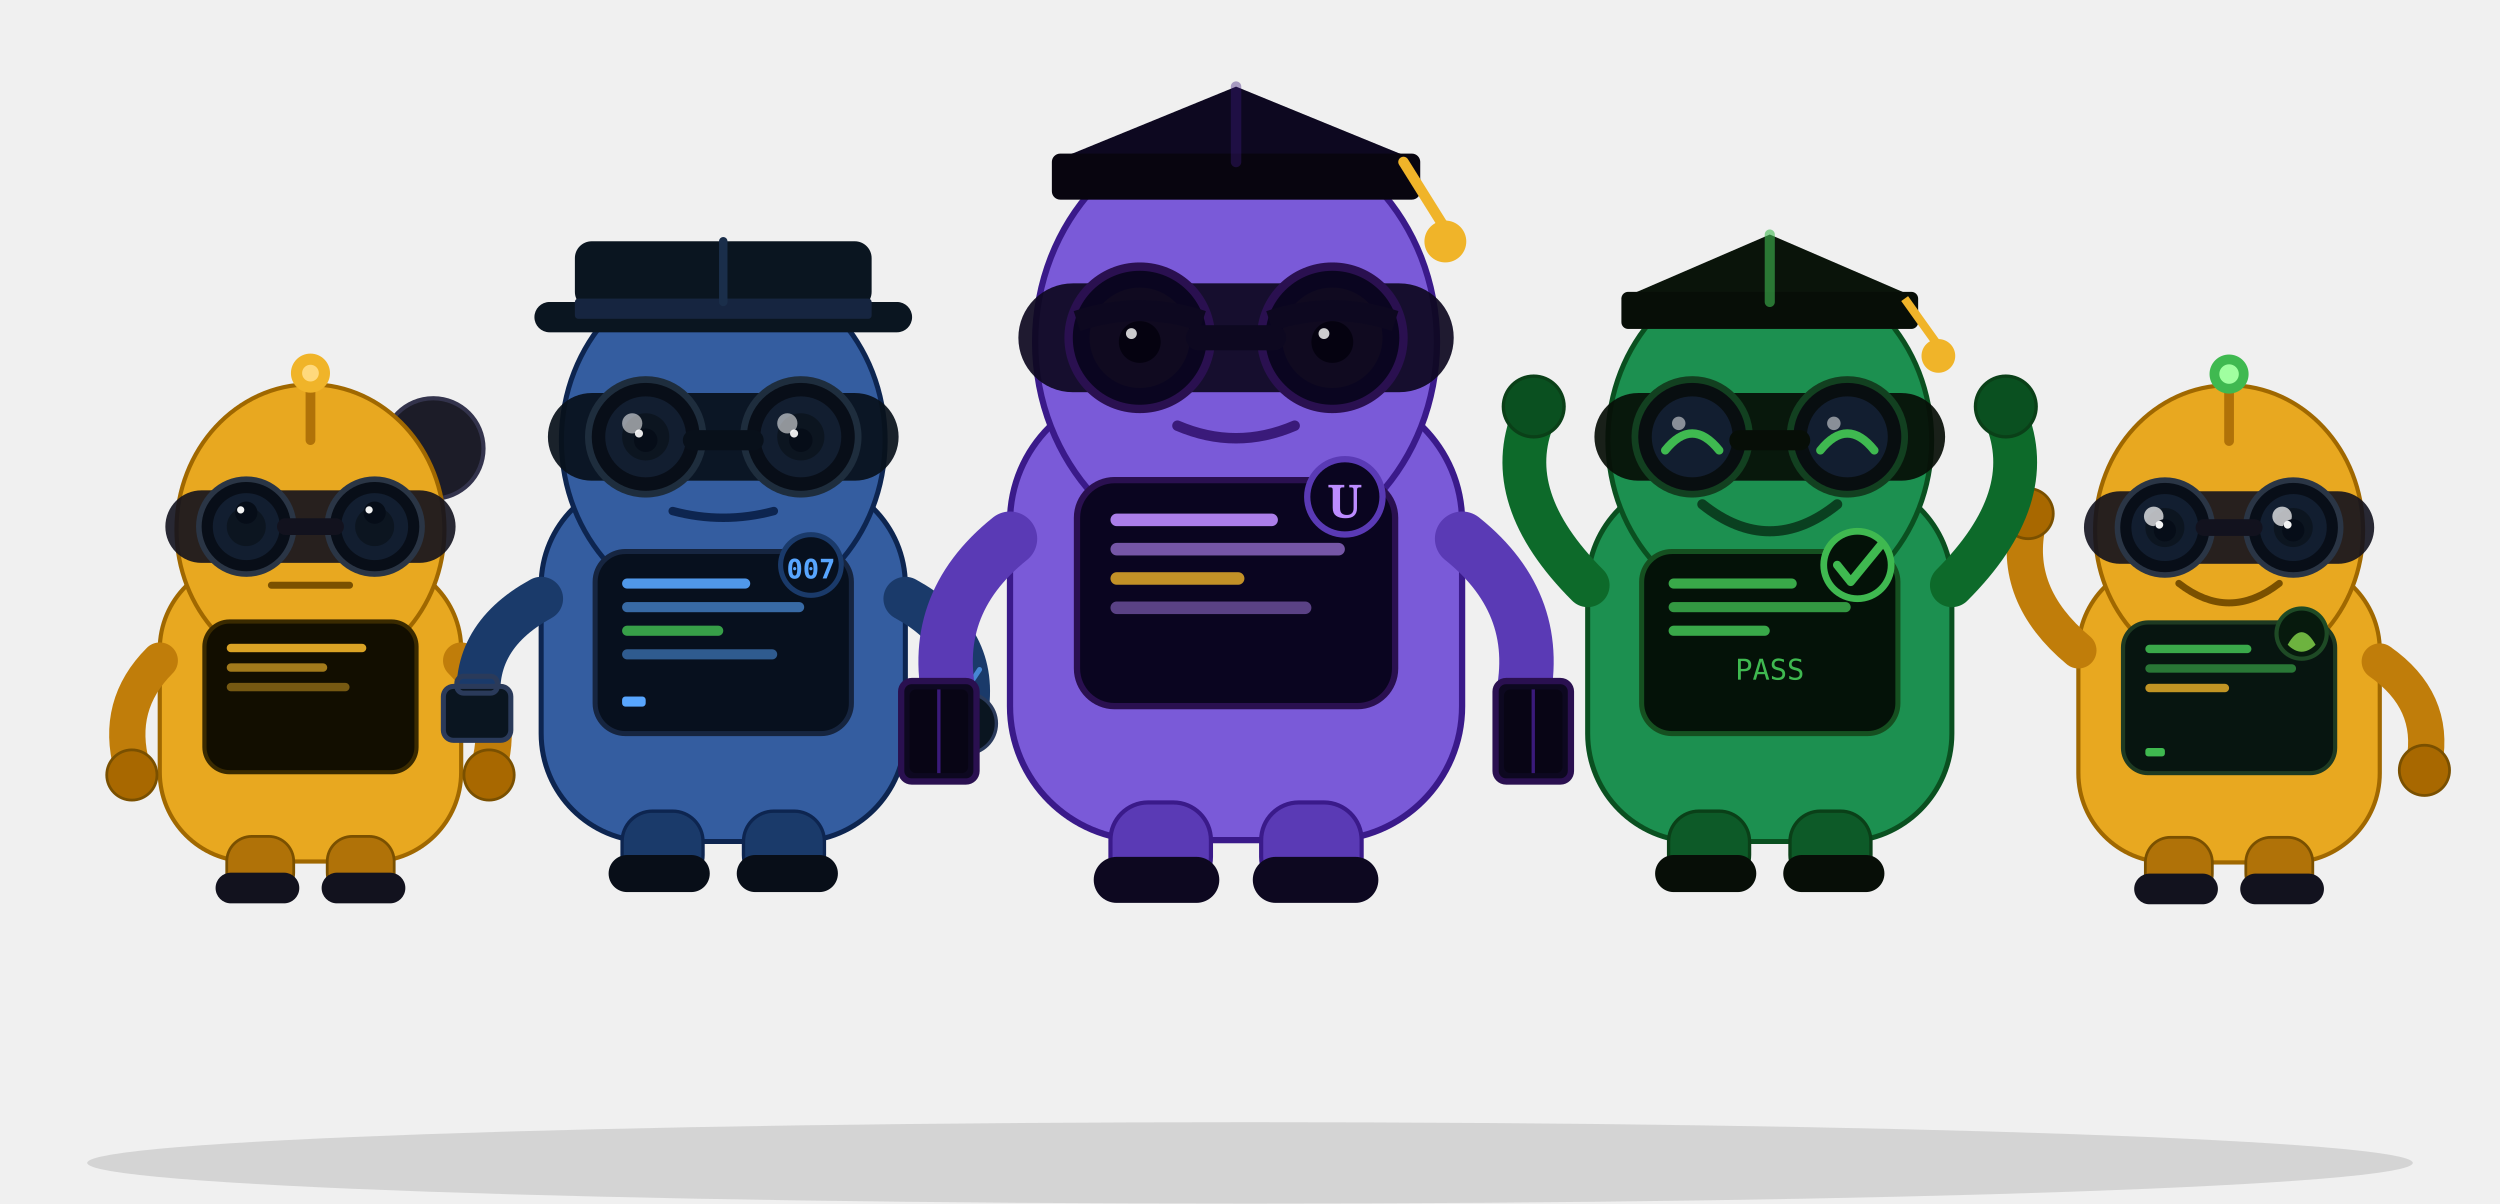
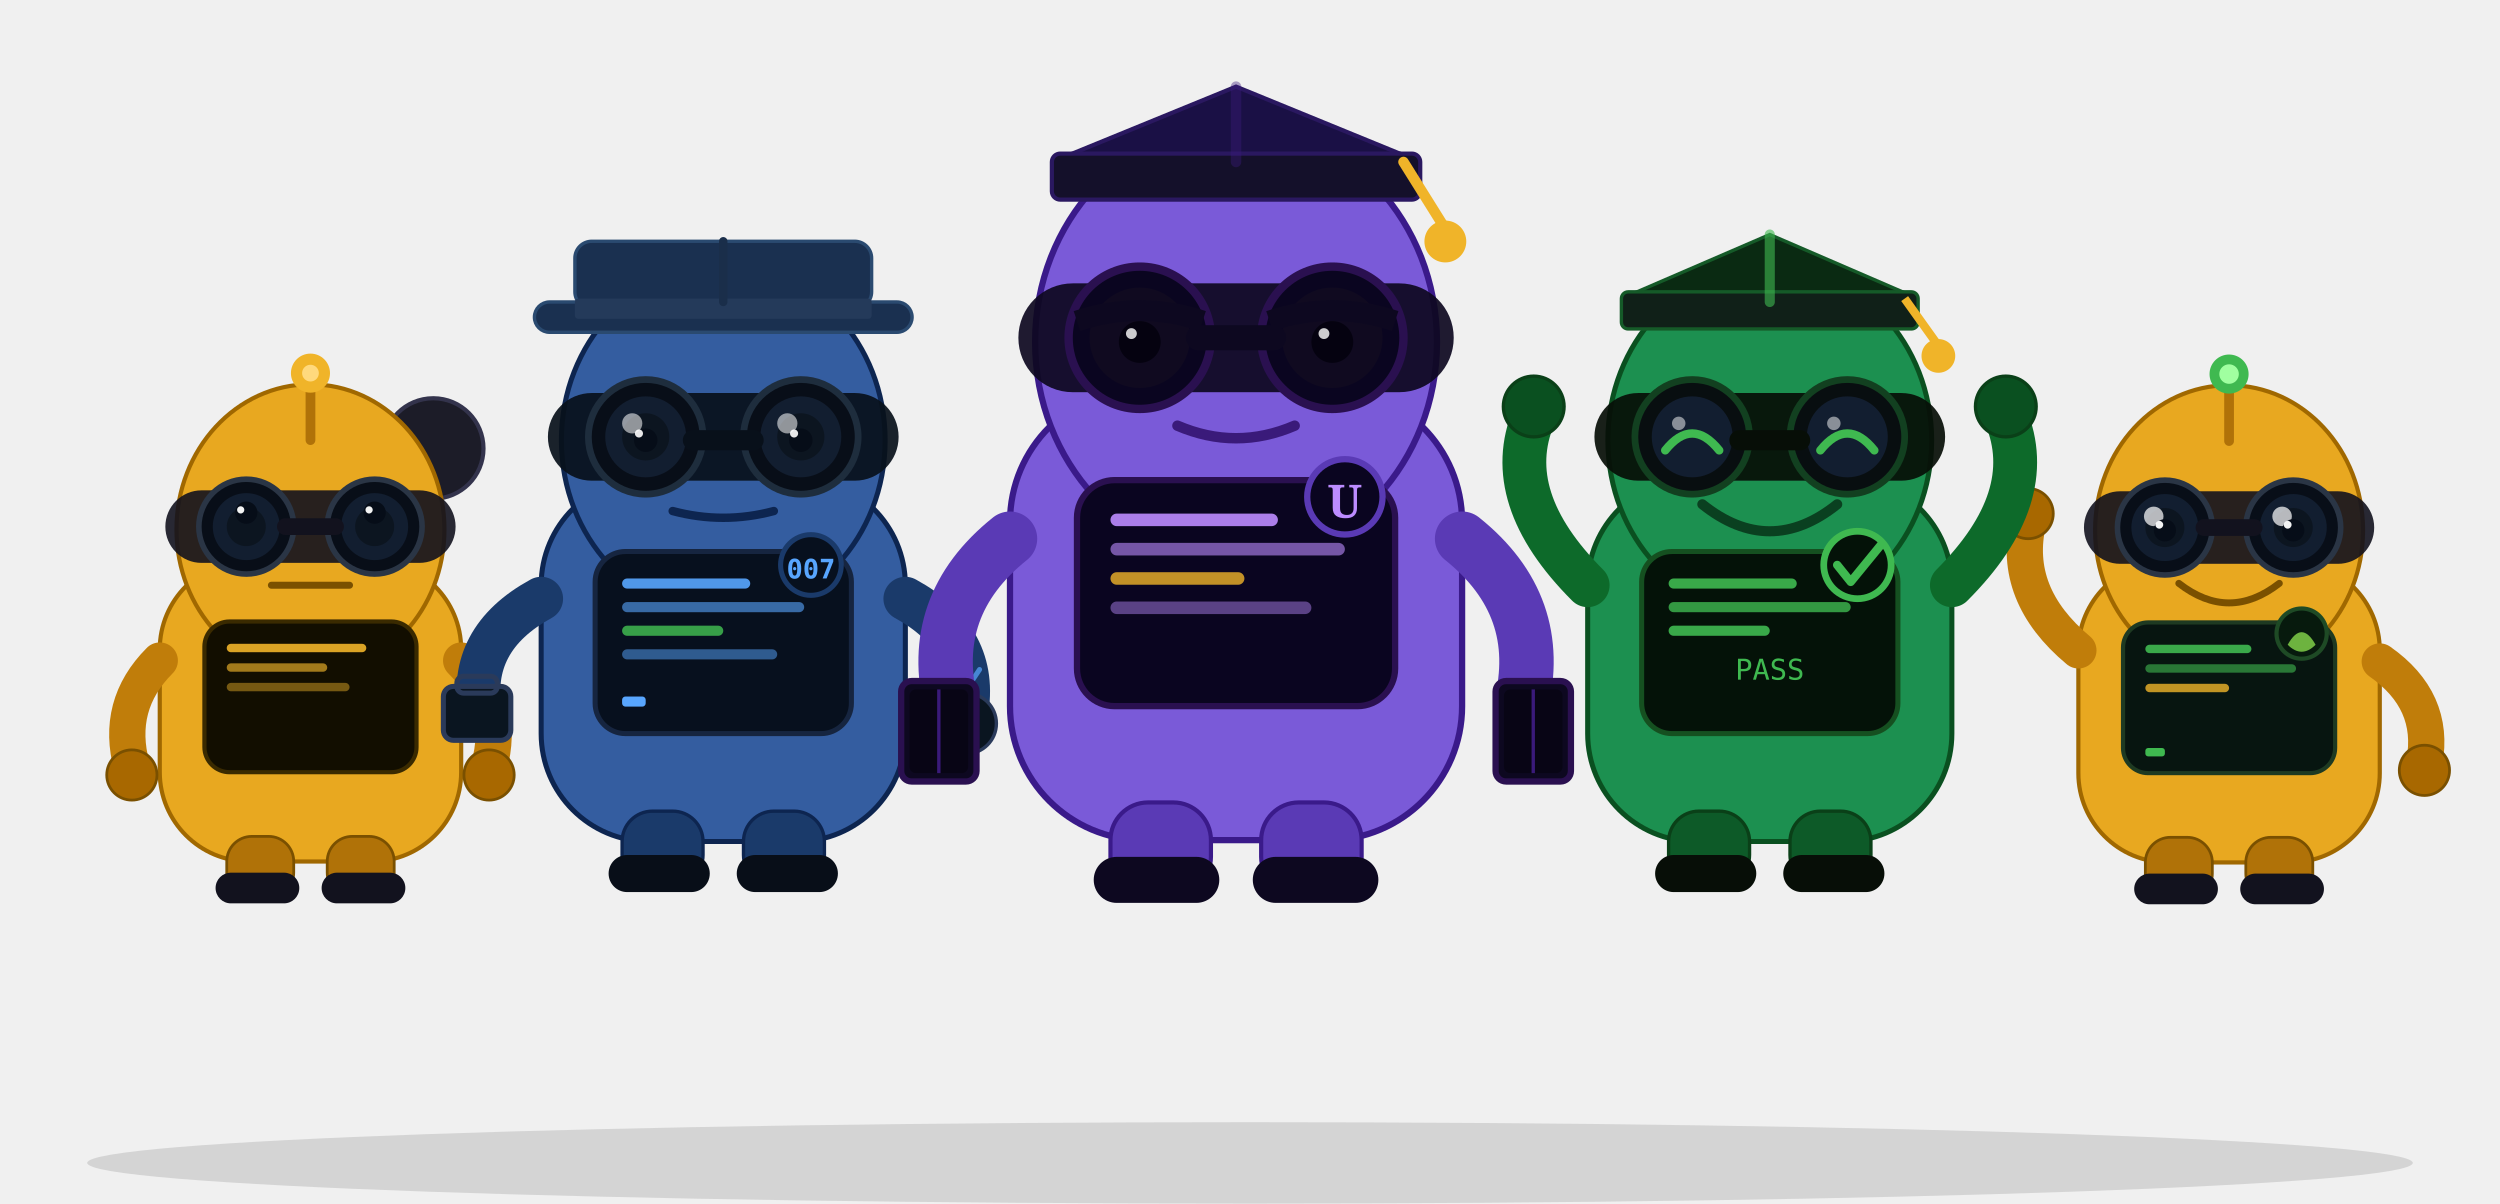
<svg xmlns="http://www.w3.org/2000/svg" width="540" height="260" viewBox="0 0 430 207" fill="none">
  <defs>
    <filter id="th-shadow" x="-28%" y="-18%" width="156%" height="150%">
      <feDropShadow dx="0" dy="5" stdDeviation="7" flood-color="#000" flood-opacity="0.48" />
    </filter>
    <filter id="hw-shadow" x="-28%" y="-18%" width="156%" height="150%">
      <feDropShadow dx="0" dy="5" stdDeviation="7" flood-color="#000" flood-opacity="0.48" />
    </filter>
    <filter id="f-shadow" x="-25%" y="-15%" width="150%" height="145%">
      <feDropShadow dx="0" dy="5" stdDeviation="7" flood-color="#000" flood-opacity="0.55" />
    </filter>
    <filter id="sh-shadow" x="-25%" y="-15%" width="150%" height="145%">
      <feDropShadow dx="0" dy="5" stdDeviation="7" flood-color="#3fb950" flood-opacity="0.18" />
    </filter>
    <filter id="pr-shadow" x="-28%" y="-18%" width="156%" height="150%">
      <feDropShadow dx="0" dy="5" stdDeviation="7" flood-color="#5a3ab5" flood-opacity="0.22" />
    </filter>
  </defs>
  <ellipse cx="215" cy="200" rx="200" ry="7" fill="#000" opacity="0.12" />
  <g transform="translate(15,56) scale(0.48)">
    <circle cx="124" cy="44" r="18" fill="#12121e" stroke="#2a2a44" stroke-width="1.5" opacity="0.95" />
    <circle cx="112" cy="64" r="6" fill="#12121e" stroke="#2a2a44" stroke-width="1" opacity="0.75" />
    <circle cx="118" cy="56" r="3.5" fill="#12121e" stroke="#2a2a44" stroke-width="1" opacity="0.55" />
    <rect x="26" y="84" width="108" height="108" rx="32" fill="#e8a820" stroke="#a06800" stroke-width="1.5" />
    <ellipse cx="80" cy="73" rx="48" ry="52" fill="#e8a820" stroke="#a06800" stroke-width="1.5" />
    <rect x="42" y="106" width="76" height="54" rx="9" fill="#120e00" stroke="#3a2a00" stroke-width="1.5" />
    <rect x="50" y="114" width="50" height="3" rx="1.5" fill="#f0b429" opacity="0.9" />
    <rect x="50" y="121" width="36" height="3" rx="1.5" fill="#f0b429" opacity="0.65" />
    <rect x="50" y="128" width="44" height="3" rx="1.5" fill="#f0b429" opacity="0.45" />
    <rect x="28" y="59" width="104" height="26" rx="13" fill="#12121e" opacity="0.9" />
    <circle cx="57" cy="72" r="17" fill="#080e18" stroke="#2a3545" stroke-width="2" />
    <circle cx="57" cy="72" r="12" fill="#121e30" />
    <circle cx="57" cy="72" r="7" fill="#0c1520" />
    <circle cx="57" cy="67" r="4" fill="#060d18" />
    <circle cx="55" cy="66" r="1.3" fill="white" opacity="0.95" />
    <circle cx="103" cy="72" r="17" fill="#080e18" stroke="#2a3545" stroke-width="2" />
    <circle cx="103" cy="72" r="12" fill="#121e30" />
    <circle cx="103" cy="72" r="7" fill="#0c1520" />
    <circle cx="103" cy="67" r="4" fill="#060d18" />
    <circle cx="101" cy="66" r="1.3" fill="white" opacity="0.95" />
    <rect x="68" y="69" width="24" height="6" rx="3" fill="#12121e" />
    <line x1="66" y1="93" x2="94" y2="93" stroke="#7a5000" stroke-width="2.5" stroke-linecap="round" />
    <line x1="80" y1="21" x2="80" y2="41" stroke="#b07208" stroke-width="3.5" stroke-linecap="round" />
    <circle cx="80" cy="17" r="7" fill="#f0b429">
      <animate attributeName="opacity" values="0.4;1;0.4" dur="2.6s" repeatCount="indefinite" />
    </circle>
    <circle cx="80" cy="17" r="3" fill="#ffd97d" />
    <path d="M 26 120 Q 10 136 16 158" stroke="#c07d0a" stroke-width="13" fill="none" stroke-linecap="round" />
    <circle cx="16" cy="161" r="9" fill="#a86800" stroke="#7a5000" stroke-width="1" />
    <path d="M 134 120 Q 150 136 144 158" stroke="#c07d0a" stroke-width="13" fill="none" stroke-linecap="round" />
    <circle cx="144" cy="161" r="9" fill="#a86800" stroke="#7a5000" stroke-width="1" />
    <rect x="50" y="183" width="24" height="22" rx="9" fill="#b07208" stroke="#7a5000" stroke-width="1" />
    <rect x="86" y="183" width="24" height="22" rx="9" fill="#b07208" stroke="#7a5000" stroke-width="1" />
    <rect x="46" y="196" width="30" height="11" rx="5.5" fill="#12121e" />
    <rect x="84" y="196" width="30" height="11" rx="5.5" fill="#12121e" />
  </g>
  <g transform="translate(345,60) scale(0.48)">
    <rect x="26" y="76" width="108" height="108" rx="32" fill="#e8a820" stroke="#a06800" stroke-width="1.5" />
    <ellipse cx="80" cy="65" rx="48" ry="52" fill="#e8a820" stroke="#a06800" stroke-width="1.5" />
    <rect x="42" y="98" width="76" height="54" rx="9" fill="#071510" stroke="#1e3a22" stroke-width="1.5" />
    <rect x="50" y="106" width="38" height="3" rx="1.5" fill="#3fb950" opacity="0.9" />
    <rect x="50" y="113" width="54" height="3" rx="1.5" fill="#3fb950" opacity="0.6" />
    <rect x="50" y="120" width="30" height="3" rx="1.5" fill="#f0b429" opacity="0.8" />
    <rect x="50" y="143" width="7" height="3" rx="1" fill="#3fb950">
      <animate attributeName="opacity" values="1;0;1" dur="1.1s" repeatCount="indefinite" />
    </rect>
    <circle cx="106" cy="102" r="9" fill="#071a0d" stroke="#1e4a25" stroke-width="1.5" />
    <path d="M 101 106 Q 106 97 111 106 Q 106 111 101 106 Z" fill="#6db33f" />
    <rect x="28" y="51" width="104" height="26" rx="13" fill="#12121e" opacity="0.9" />
    <circle cx="57" cy="64" r="17" fill="#080e18" stroke="#2a3545" stroke-width="2" />
    <circle cx="57" cy="64" r="12" fill="#121e30" />
    <circle cx="57" cy="64" r="7" fill="#0c1520" />
    <circle cx="53" cy="60" r="3.5" fill="white" opacity="0.7" />
    <circle cx="57" cy="65" r="4" fill="#060d18" />
    <circle cx="55" cy="63" r="1.4" fill="white" opacity="0.95" />
    <circle cx="103" cy="64" r="17" fill="#080e18" stroke="#2a3545" stroke-width="2" />
    <circle cx="103" cy="64" r="12" fill="#121e30" />
    <circle cx="103" cy="64" r="7" fill="#0c1520" />
    <circle cx="99" cy="60" r="3.5" fill="white" opacity="0.7" />
    <circle cx="103" cy="65" r="4" fill="#060d18" />
    <circle cx="101" cy="63" r="1.4" fill="white" opacity="0.95" />
    <rect x="68" y="61" width="24" height="6" rx="3" fill="#12121e" />
    <path d="M 62 84 Q 80 98 98 84" stroke="#7a5000" stroke-width="2.5" fill="none" stroke-linecap="round" />
    <line x1="80" y1="13" x2="80" y2="33" stroke="#b07208" stroke-width="3.5" stroke-linecap="round" />
    <circle cx="80" cy="9" r="7" fill="#3fb950">
      <animate attributeName="opacity" values="1;0.3;1" dur="1.8s" repeatCount="indefinite" />
    </circle>
    <circle cx="80" cy="9" r="3.5" fill="#a0ffa0" />
    <path d="M 26 108 Q 2 88 8 62" stroke="#c07d0a" stroke-width="13" fill="none" stroke-linecap="round" />
    <circle cx="8" cy="59" r="9" fill="#a86800" stroke="#7a5000" stroke-width="1">
      <animateTransform attributeName="transform" type="translate" values="0,0; 3,-4; 0,0; -3,-4; 0,0" dur="1.2s" repeatCount="indefinite" />
    </circle>
    <path d="M 134 112 Q 154 126 150 148" stroke="#c07d0a" stroke-width="13" fill="none" stroke-linecap="round" />
    <circle cx="150" cy="151" r="9" fill="#a86800" stroke="#7a5000" stroke-width="1" />
    <rect x="50" y="175" width="24" height="22" rx="9" fill="#b07208" stroke="#7a5000" stroke-width="1" />
    <rect x="86" y="175" width="24" height="22" rx="9" fill="#b07208" stroke="#7a5000" stroke-width="1" />
    <rect x="46" y="188" width="30" height="11" rx="5.5" fill="#12121e" />
    <rect x="84" y="188" width="30" height="11" rx="5.5" fill="#12121e" />
  </g>
  <g transform="translate(78,38) scale(0.58)">
    <rect x="26" y="76" width="108" height="108" rx="32" fill="#345da0" stroke="#0d2550" stroke-width="1.5" />
    <ellipse cx="80" cy="65" rx="48" ry="52" fill="#345da0" stroke="#0d2550" stroke-width="1.5" />
-     <rect x="24" y="24" width="112" height="9" rx="4.5" fill="#0a1520" />
-     <rect x="36" y="6" width="88" height="20" rx="5" fill="#0a1520" />
-     <rect x="36" y="23" width="88" height="6" rx="1" fill="#162540" />
+     <rect x="24" y="24" width="112" height="9" rx="4.5" fill="#1a3050" stroke="#2a4a70" stroke-width="1" />
+     <rect x="36" y="6" width="88" height="20" rx="5" fill="#1a3050" stroke="#2a4a70" stroke-width="1" />
+     <rect x="36" y="23" width="88" height="6" rx="1" fill="#243a5a" />
    <rect x="42" y="98" width="76" height="54" rx="9" fill="#07101e" stroke="#162540" stroke-width="1.5" />
    <rect x="50" y="106" width="38" height="3" rx="1.5" fill="#58a6ff" opacity="0.9" />
    <rect x="50" y="113" width="54" height="3" rx="1.5" fill="#58a6ff" opacity="0.6" />
    <rect x="50" y="120" width="30" height="3" rx="1.5" fill="#3fb950" opacity="0.85" />
    <rect x="50" y="127" width="46" height="3" rx="1.5" fill="#58a6ff" opacity="0.5" />
    <rect x="50" y="141" width="7" height="3" rx="1" fill="#58a6ff">
      <animate attributeName="opacity" values="1;0;1" dur="0.9s" repeatCount="indefinite" />
    </rect>
    <circle cx="106" cy="102" r="9" fill="#07101e" stroke="#1a3a6a" stroke-width="1.5" />
    <text x="106" y="106" text-anchor="middle" font-family="monospace" font-size="8" font-weight="bold" fill="#58a6ff">007</text>
    <rect x="28" y="51" width="104" height="26" rx="13" fill="#08101a" opacity="0.92" />
    <circle cx="57" cy="64" r="17" fill="#080e18" stroke="#1e2d3d" stroke-width="2" />
    <circle cx="57" cy="64" r="12" fill="#121e30" />
    <circle cx="57" cy="64" r="7" fill="#0c1520" />
    <circle cx="53" cy="60" r="3" fill="white" opacity="0.55" />
    <circle cx="57" cy="65" r="3.5" fill="#060d18" />
    <circle cx="55" cy="63" r="1.2" fill="white" opacity="0.9" />
    <circle cx="103" cy="64" r="17" fill="#080e18" stroke="#1e2d3d" stroke-width="2" />
    <circle cx="103" cy="64" r="12" fill="#121e30" />
    <circle cx="103" cy="64" r="7" fill="#0c1520" />
    <circle cx="99" cy="60" r="3" fill="white" opacity="0.55" />
    <circle cx="103" cy="65" r="3.5" fill="#060d18" />
    <circle cx="101" cy="63" r="1.2" fill="white" opacity="0.9" />
    <rect x="68" y="62" width="24" height="6" rx="3" fill="#08101a" />
    <path d="M 65 86 Q 80 90 95 86" stroke="#0d2550" stroke-width="2.5" fill="none" stroke-linecap="round" />
    <line x1="80" y1="6" x2="80" y2="24" stroke="#1a2e4a" stroke-width="2.5" stroke-linecap="round" />
    <path d="M 26 112 Q 4 124 8 146" stroke="#1a3a6a" stroke-width="13" fill="none" stroke-linecap="round" />
    <rect x="-3" y="138" width="20" height="16" rx="3" fill="#0a1520" stroke="#2a3a5a" stroke-width="1.5" />
    <rect x="1" y="135" width="12" height="5" rx="2" fill="none" stroke="#2a3a5a" stroke-width="1.5" />
    <path d="M 134 112 Q 156 124 152 146" stroke="#1a3a6a" stroke-width="13" fill="none" stroke-linecap="round" />
    <circle cx="152" cy="149" r="9" fill="#0a1520" stroke="#2a3a5a" stroke-width="1" />
    <rect x="148" y="141" width="8" height="12" rx="2" fill="#060e1a" />
    <line x1="152" y1="139" x2="156" y2="133" stroke="#58a6ff" stroke-width="1.5" stroke-linecap="round" opacity="0.7" />
    <rect x="50" y="175" width="24" height="22" rx="9" fill="#1a3a6a" stroke="#0d2550" stroke-width="1" />
    <rect x="86" y="175" width="24" height="22" rx="9" fill="#1a3a6a" stroke="#0d2550" stroke-width="1" />
    <rect x="46" y="188" width="30" height="11" rx="5.5" fill="#080e18" />
    <rect x="84" y="188" width="30" height="11" rx="5.5" fill="#080e18" />
  </g>
  <g transform="translate(258,38) scale(0.58)">
    <rect x="26" y="76" width="108" height="108" rx="32" fill="#1c9050" stroke="#0a5020" stroke-width="1.5" />
    <ellipse cx="80" cy="65" rx="48" ry="52" fill="#1c9050" stroke="#0a5020" stroke-width="1.5" />
-     <polygon points="80,4 36,23 124,23" fill="#0a140a" />
-     <rect x="36" y="21" width="88" height="11" rx="2" fill="#070e07" />
+     <polygon points="80,4 36,23 124,23" fill="#0a2a12" stroke="#155a28" stroke-width="1" />
+     <rect x="36" y="21" width="88" height="11" rx="2" fill="#102018" stroke="#155a28" stroke-width="1" />
    <line x1="120" y1="23" x2="130" y2="37" stroke="#f0b429" stroke-width="2.5" />
    <circle cx="130" cy="40" r="5" fill="#f0b429" />
    <rect x="42" y="98" width="76" height="54" rx="9" fill="#041208" stroke="#155020" stroke-width="1.5" />
    <rect x="50" y="106" width="38" height="3" rx="1.5" fill="#3fb950" opacity="0.9" />
    <rect x="50" y="113" width="54" height="3" rx="1.5" fill="#3fb950" opacity="0.8" />
    <rect x="50" y="120" width="30" height="3" rx="1.5" fill="#3fb950" opacity="0.9" />
    <text x="80" y="136" text-anchor="middle" font-family="monospace" font-size="8.5" fill="#3fb950">PASS</text>
    <circle cx="106" cy="102" r="10" fill="#041208" stroke="#3fb950" stroke-width="2" />
    <path d="M 100 102 L 104 107 L 113 96" stroke="#3fb950" stroke-width="2.5" fill="none" stroke-linecap="round" stroke-linejoin="round" />
    <rect x="28" y="51" width="104" height="26" rx="13" fill="#070e07" opacity="0.92" />
    <circle cx="57" cy="64" r="17" fill="#080e10" stroke="#124020" stroke-width="2" />
    <circle cx="57" cy="64" r="12" fill="#121e30" />
    <path d="M 49 68 Q 57 58 65 68" stroke="#3fb950" stroke-width="2.5" fill="none" stroke-linecap="round" />
    <circle cx="53" cy="60" r="2" fill="white" opacity="0.5" />
    <circle cx="103" cy="64" r="17" fill="#080e10" stroke="#124020" stroke-width="2" />
    <circle cx="103" cy="64" r="12" fill="#121e30" />
    <path d="M 95 68 Q 103 58 111 68" stroke="#3fb950" stroke-width="2.5" fill="none" stroke-linecap="round" />
    <circle cx="99" cy="60" r="2" fill="white" opacity="0.5" />
    <rect x="68" y="62" width="24" height="6" rx="3" fill="#070e07" />
    <path d="M 60 84 Q 80 100 100 84" stroke="#0a4020" stroke-width="3" fill="none" stroke-linecap="round" />
    <line x1="80" y1="4" x2="80" y2="24" stroke="#3fb950" stroke-width="3" stroke-linecap="round" opacity="0.6" />
    <path d="M 26 108 Q 0 82 10 58" stroke="#0d6a2a" stroke-width="13" fill="none" stroke-linecap="round" />
    <path d="M 134 108 Q 160 82 150 58" stroke="#0d6a2a" stroke-width="13" fill="none" stroke-linecap="round" />
    <circle cx="10" cy="55" r="9" fill="#0a5020" stroke="#0a4018" stroke-width="1" />
    <circle cx="150" cy="55" r="9" fill="#0a5020" stroke="#0a4018" stroke-width="1" />
    <rect x="50" y="175" width="24" height="22" rx="9" fill="#0d5a28" stroke="#0a4018" stroke-width="1" />
    <rect x="86" y="175" width="24" height="22" rx="9" fill="#0d5a28" stroke="#0a4018" stroke-width="1" />
    <rect x="46" y="188" width="30" height="11" rx="5.5" fill="#070e07" />
    <rect x="84" y="188" width="30" height="11" rx="5.5" fill="#070e07" />
  </g>
  <g transform="translate(155,12) scale(0.72)">
    <rect x="26" y="76" width="108" height="108" rx="32" fill="#7a5ad8" stroke="#3a1a8a" stroke-width="1.5" />
    <ellipse cx="80" cy="65" rx="48" ry="52" fill="#7a5ad8" stroke="#3a1a8a" stroke-width="1.5" />
-     <polygon points="80,4 36,22 124,22" fill="#0d0820" />
-     <rect x="36" y="20" width="88" height="11" rx="2" fill="#08050f" />
+     <polygon points="80,4 36,22 124,22" fill="#1a1045" stroke="#2a1860" stroke-width="1" />
+     <rect x="36" y="20" width="88" height="11" rx="2" fill="#14102a" stroke="#2a1860" stroke-width="1" />
    <line x1="120" y1="22" x2="130" y2="38" stroke="#f0b429" stroke-width="2.5" stroke-linecap="round" />
    <circle cx="130" cy="41" r="5" fill="#f0b429" />
    <rect x="42" y="98" width="76" height="54" rx="9" fill="#0a0520" stroke="#2a1050" stroke-width="1.5" />
    <rect x="50" y="106" width="40" height="3" rx="1.5" fill="#bc8cff" opacity="0.9" />
    <rect x="50" y="113" width="56" height="3" rx="1.5" fill="#bc8cff" opacity="0.6" />
    <rect x="50" y="120" width="32" height="3" rx="1.5" fill="#f0b429" opacity="0.8" />
    <rect x="50" y="127" width="48" height="3" rx="1.5" fill="#bc8cff" opacity="0.45" />
    <circle cx="106" cy="102" r="9" fill="#0a0520" stroke="#5a3ab5" stroke-width="1.5" />
    <text x="106" y="107" text-anchor="middle" font-family="Georgia,serif" font-size="11" font-weight="bold" fill="#bc8cff">U</text>
    <rect x="28" y="51" width="104" height="26" rx="13" fill="#0d0820" opacity="0.92" />
    <circle cx="57" cy="64" r="17" fill="#0a0520" stroke="#2a1050" stroke-width="2" />
    <circle cx="57" cy="64" r="12" fill="#100a20" />
    <circle cx="57" cy="65" r="5" fill="#050210" />
    <path d="M 42 60 Q 57 55 72 60" stroke="#0d0820" stroke-width="5" fill="none" />
    <circle cx="55" cy="63" r="1.3" fill="white" opacity="0.8" />
    <circle cx="103" cy="64" r="17" fill="#0a0520" stroke="#2a1050" stroke-width="2" />
    <circle cx="103" cy="64" r="12" fill="#100a20" />
    <circle cx="103" cy="65" r="5" fill="#050210" />
    <path d="M 88 60 Q 103 55 118 60" stroke="#0d0820" stroke-width="5" fill="none" />
    <circle cx="101" cy="63" r="1.3" fill="white" opacity="0.8" />
    <rect x="68" y="61" width="24" height="6" rx="3" fill="#0d0820" />
    <path d="M 66 85 Q 80 91 94 85" stroke="#3a1a7a" stroke-width="2.5" fill="none" stroke-linecap="round" />
    <line x1="80" y1="4" x2="80" y2="22" stroke="#3a1a7a" stroke-width="2.5" stroke-linecap="round" opacity="0.4" />
    <path d="M 26 112 Q 6 128 12 152" stroke="#5a3ab5" stroke-width="13" fill="none" stroke-linecap="round" />
    <rect x="0" y="146" width="18" height="24" rx="2.5" fill="#0d0820" stroke="#2a1050" stroke-width="1.5" />
    <rect x="2" y="148" width="14" height="20" rx="1.5" fill="#080515" />
    <line x1="9" y1="148" x2="9" y2="168" stroke="#3a1a7a" stroke-width="0.8" />
    <path d="M 134 112 Q 154 128 148 152" stroke="#5a3ab5" stroke-width="13" fill="none" stroke-linecap="round" />
    <rect x="142" y="146" width="18" height="24" rx="2.5" fill="#0d0820" stroke="#2a1050" stroke-width="1.5" />
    <rect x="144" y="148" width="14" height="20" rx="1.5" fill="#080515" />
    <line x1="151" y1="148" x2="151" y2="168" stroke="#3a1a7a" stroke-width="0.8" />
    <rect x="50" y="175" width="24" height="22" rx="9" fill="#5a3ab5" stroke="#3a1a8a" stroke-width="1" />
    <rect x="86" y="175" width="24" height="22" rx="9" fill="#5a3ab5" stroke="#3a1a8a" stroke-width="1" />
    <rect x="46" y="188" width="30" height="11" rx="5.5" fill="#0d0820" />
    <rect x="84" y="188" width="30" height="11" rx="5.5" fill="#0d0820" />
  </g>
</svg>
